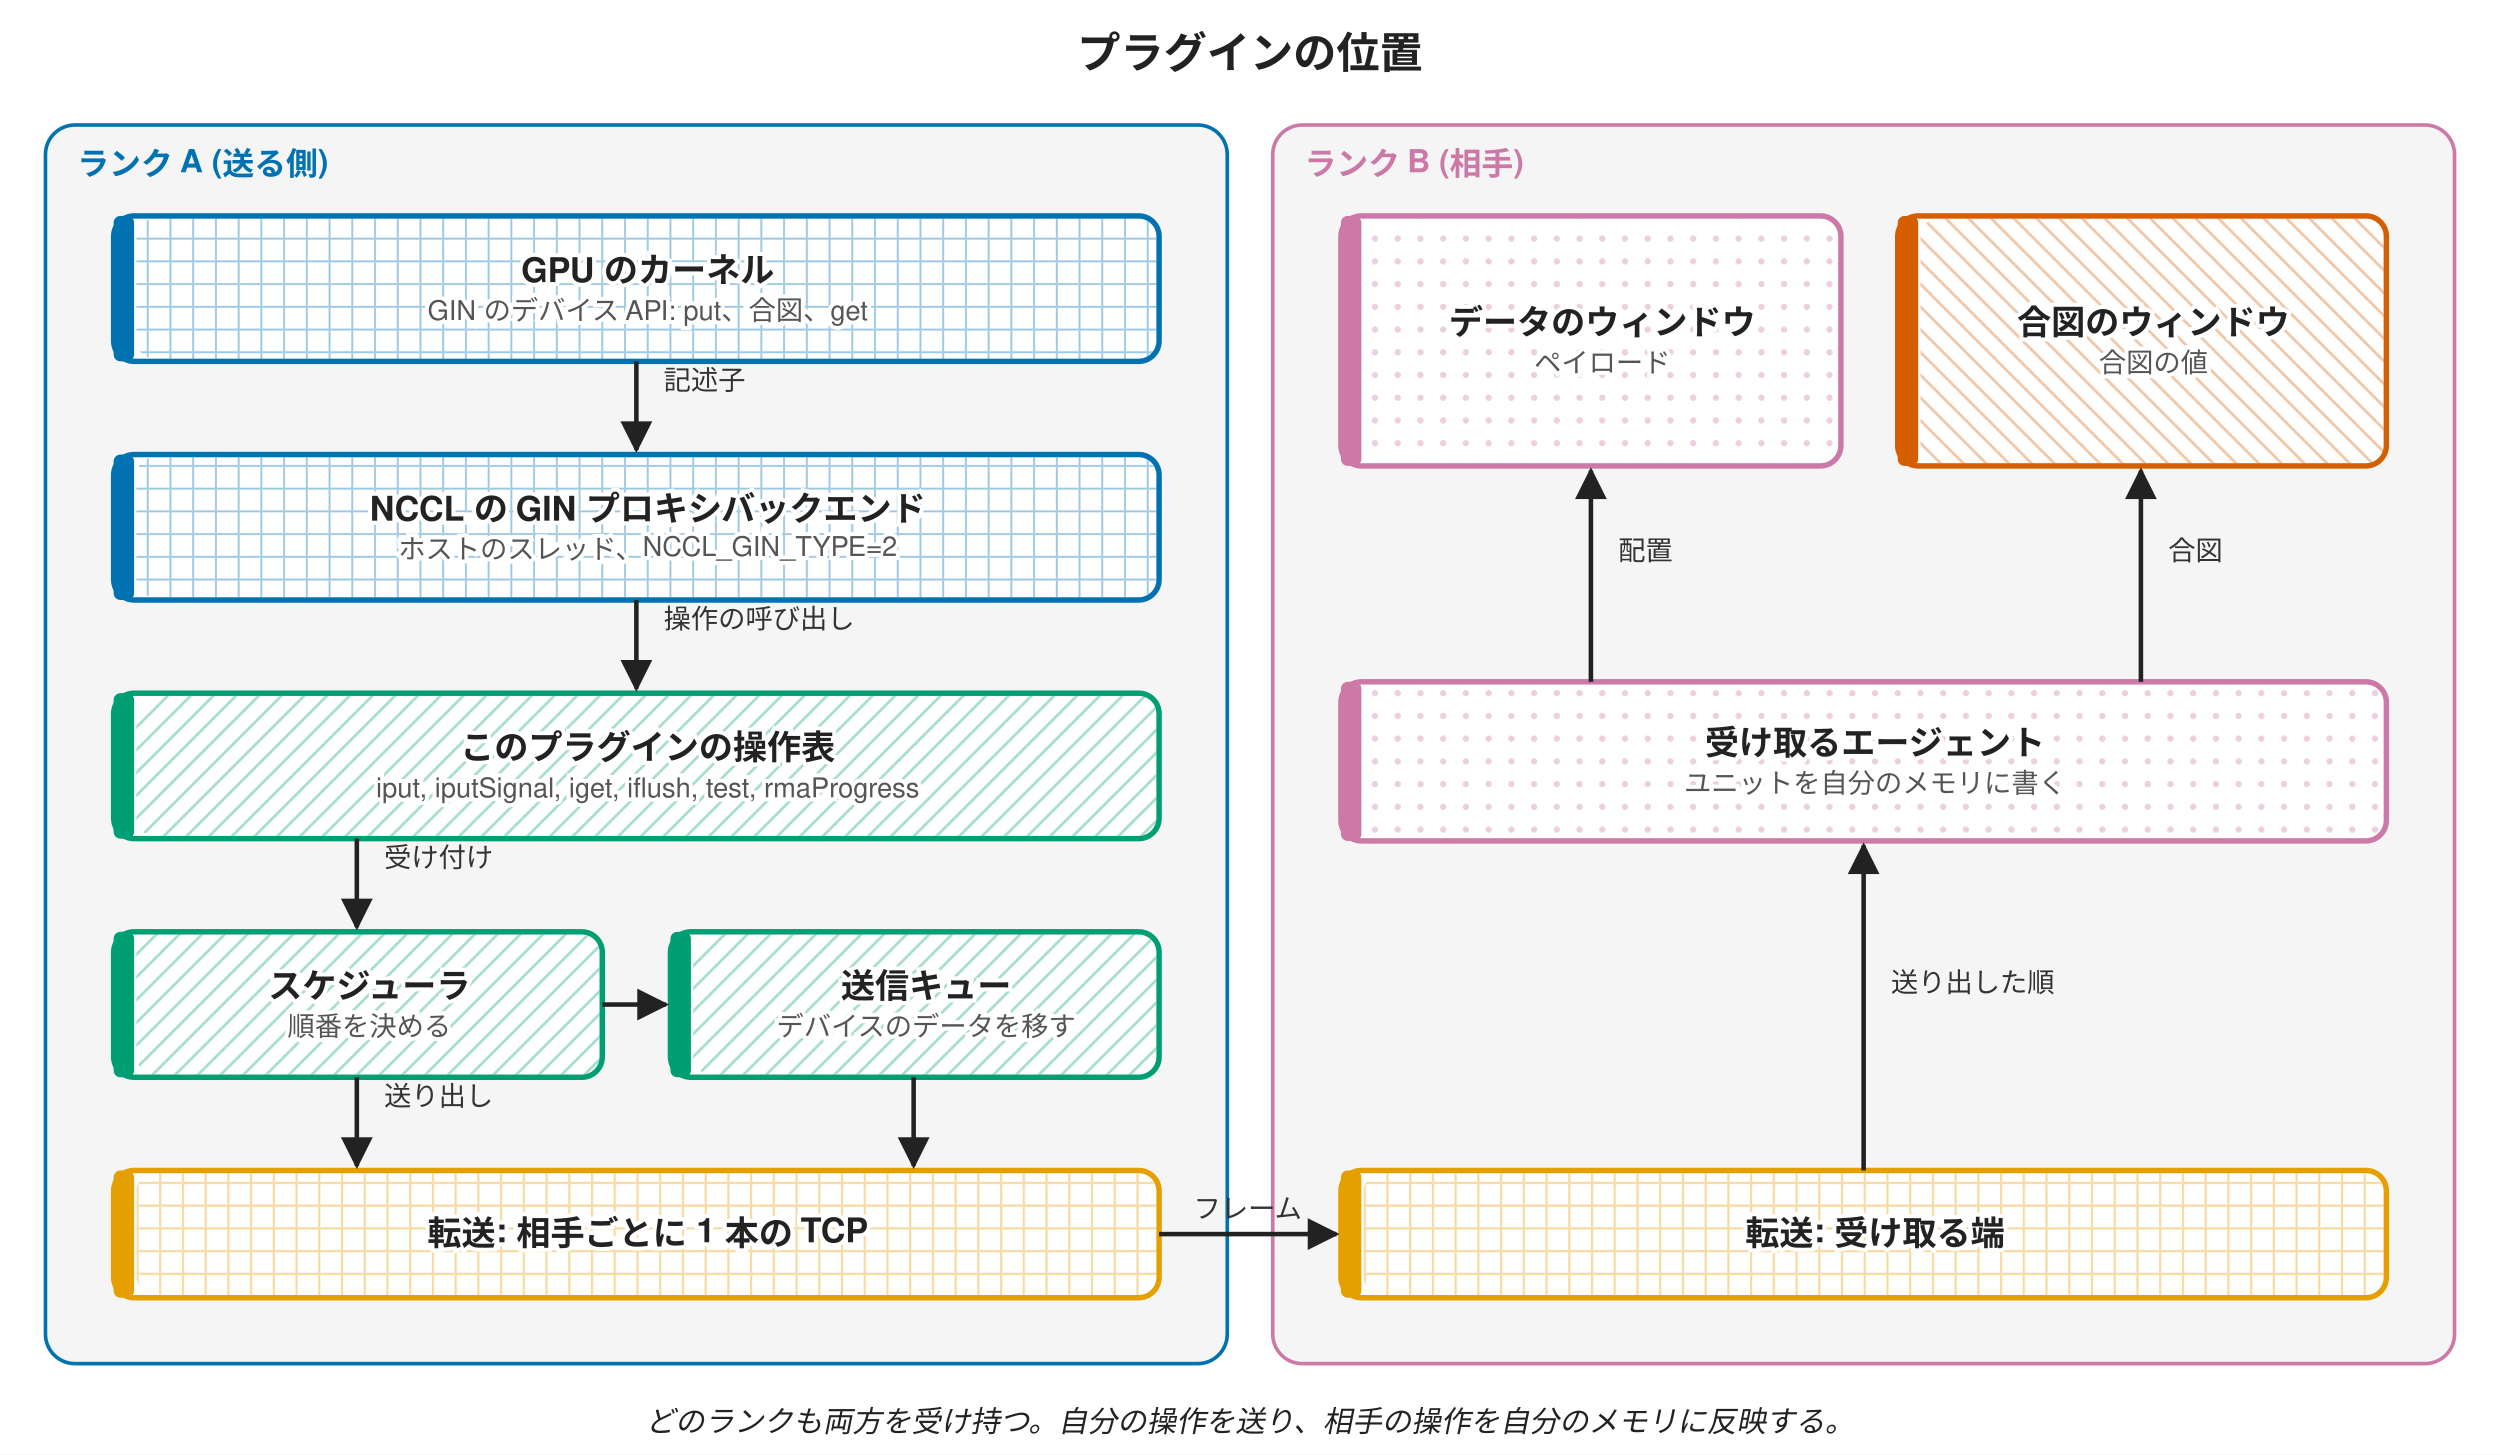
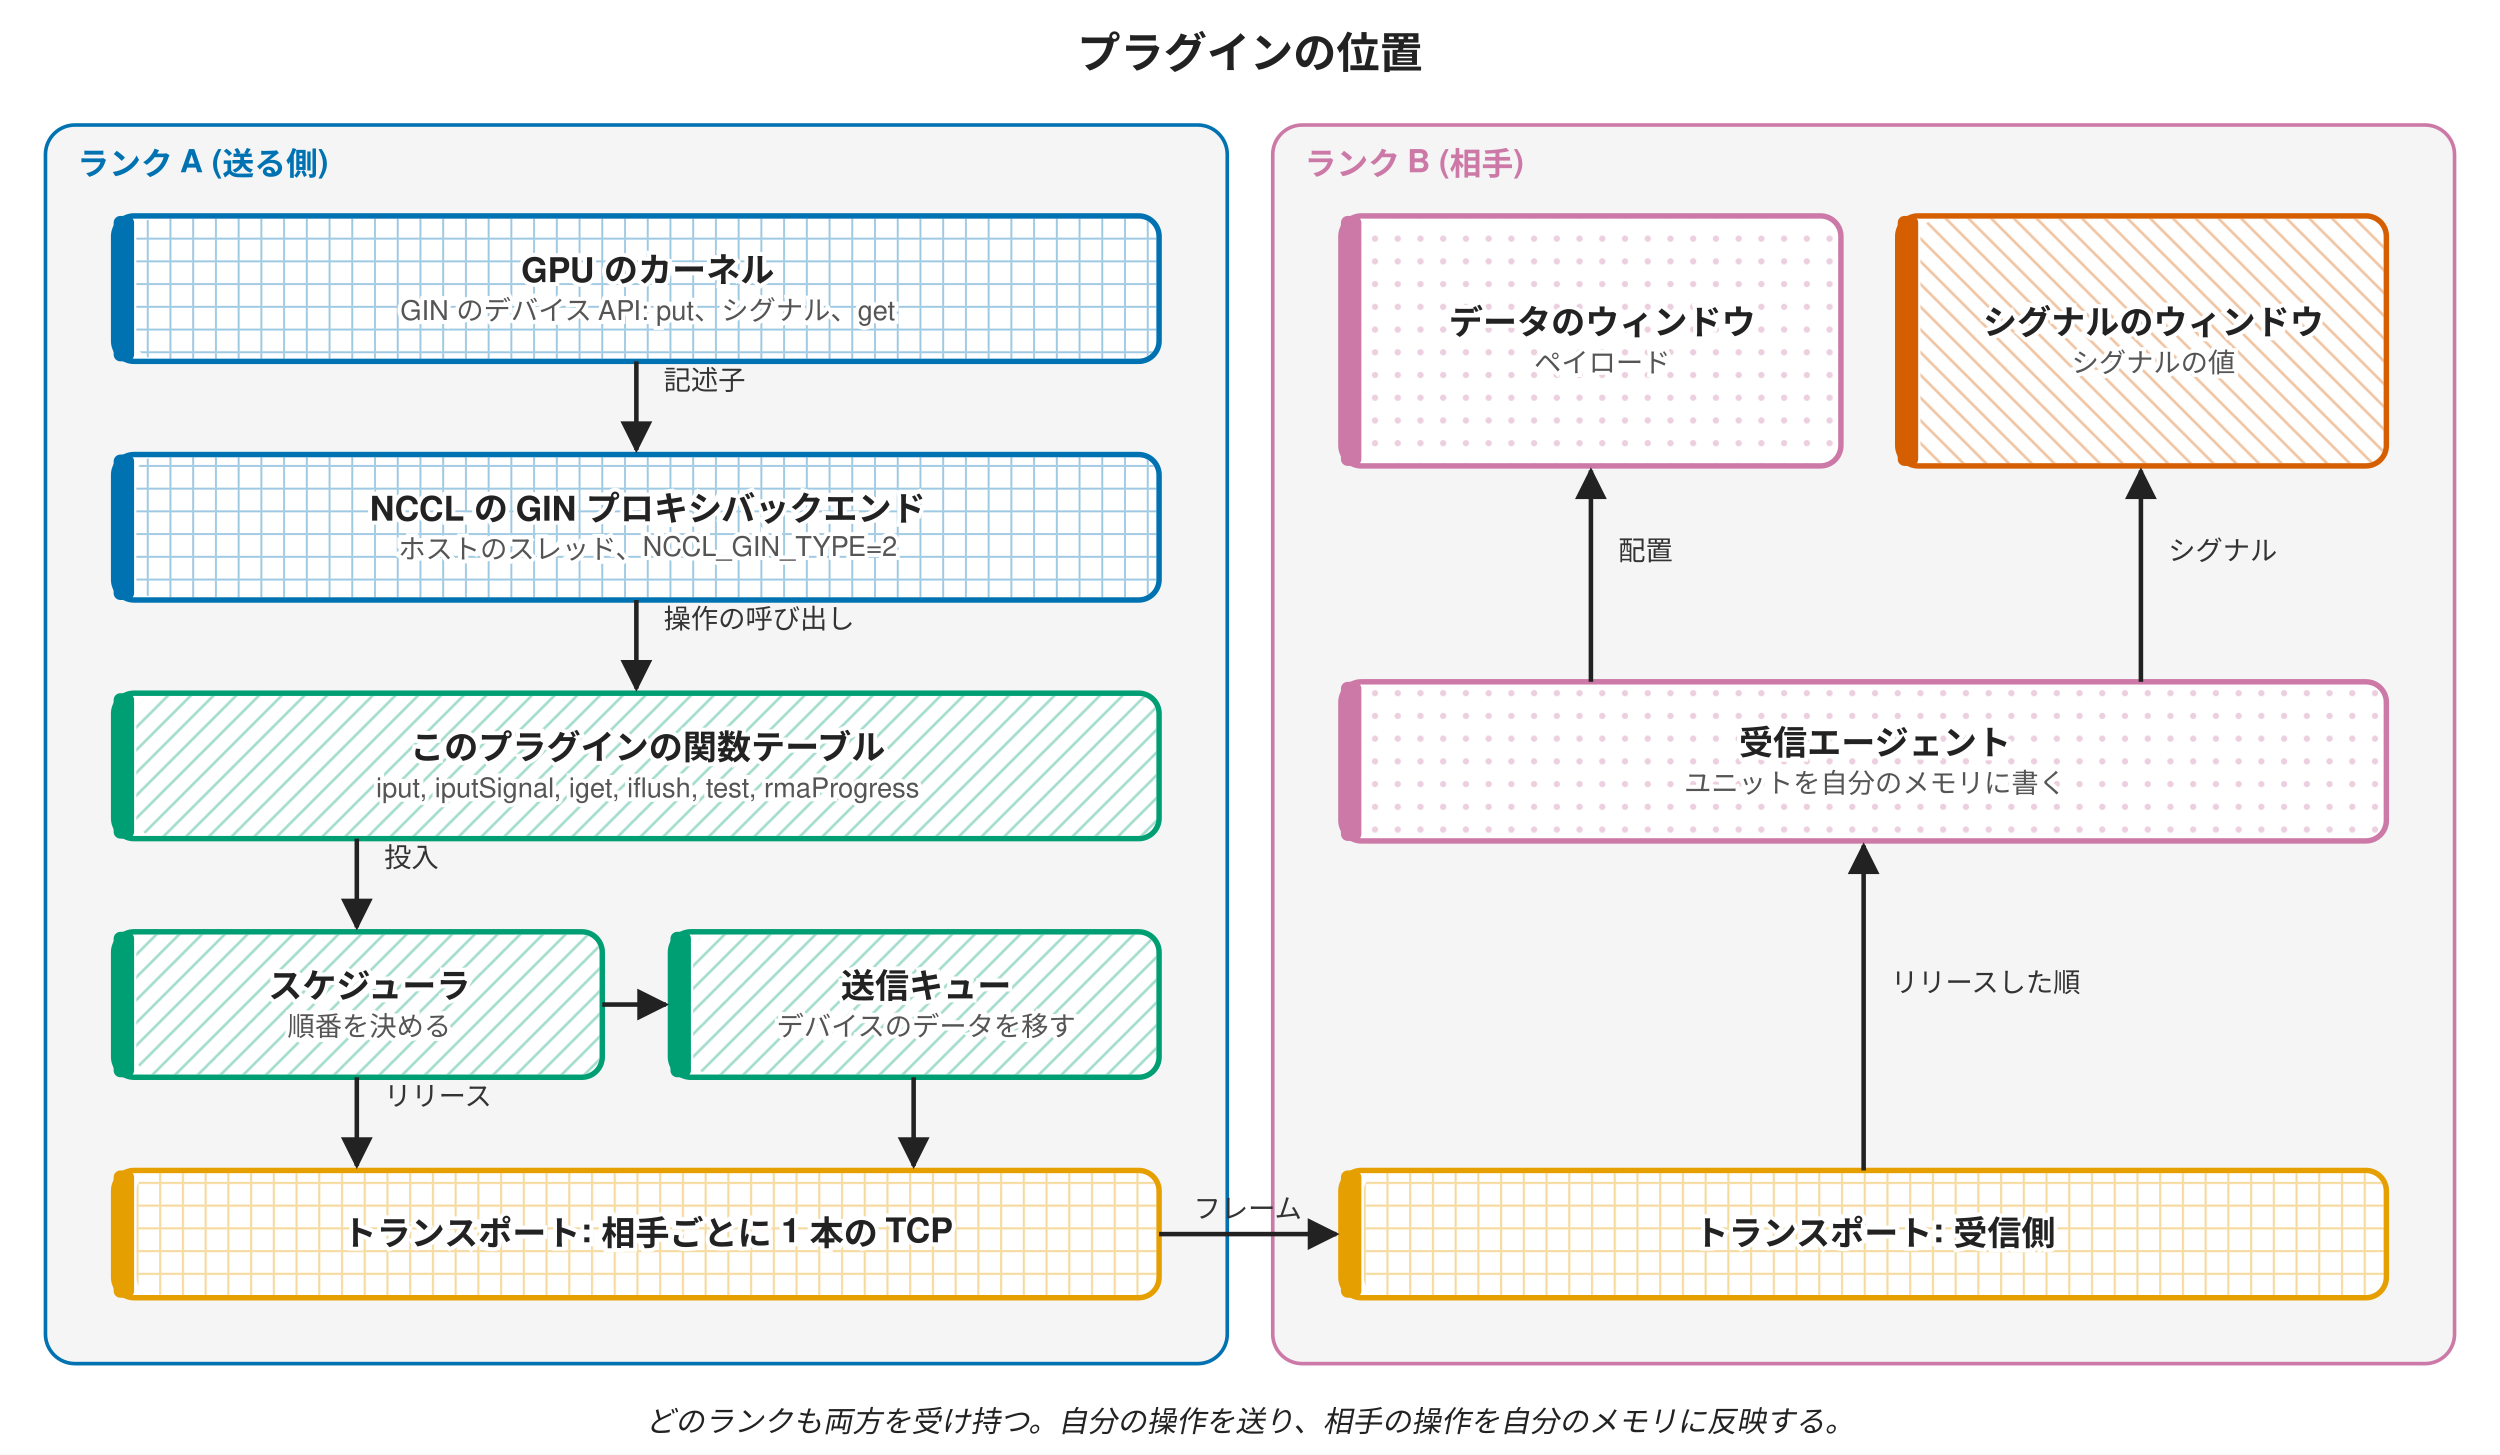
<svg xmlns="http://www.w3.org/2000/svg" width="1100" height="640" viewBox="0 0 1100 640">
  <defs>
    <pattern id="p-nccl" width="10" height="10" patternUnits="userSpaceOnUse">
      <g stroke="#0072B2" opacity="0.35">
        <path d="M0,5 h10 M5,0 v10" stroke-width="0.9" />
      </g>
    </pattern>
    <pattern id="p-sim" width="10" height="10" patternUnits="userSpaceOnUse">
      <g stroke="#009E73" opacity="0.35">
        <path d="M-2,2 l4,-4 M0,10 l10,-10 M8,12 l4,-4" stroke-width="1.2" />
      </g>
    </pattern>
    <pattern id="p-wire" width="10" height="10" patternUnits="userSpaceOnUse">
      <g stroke="#E69F00" opacity="0.35">
        <path d="M0,0.5 h10 M0.5,0 v10" stroke-width="1.0" />
      </g>
    </pattern>
    <marker id="m33" viewBox="0 0 10 10" refX="9" refY="5" markerWidth="7" markerHeight="7" orient="auto-start-reverse">
      <path d="M0,0 L10,5 L0,10 z" fill="#222222" />
    </marker>
    <marker id="m35" viewBox="0 0 10 10" refX="9" refY="5" markerWidth="7" markerHeight="7" orient="auto-start-reverse">
      <path d="M0,0 L10,5 L0,10 z" fill="#222222" />
    </marker>
    <marker id="m37" viewBox="0 0 10 10" refX="9" refY="5" markerWidth="7" markerHeight="7" orient="auto-start-reverse">
      <path d="M0,0 L10,5 L0,10 z" fill="#222222" />
    </marker>
    <marker id="m39" viewBox="0 0 10 10" refX="9" refY="5" markerWidth="7" markerHeight="7" orient="auto-start-reverse">
      <path d="M0,0 L10,5 L0,10 z" fill="#222222" />
    </marker>
    <marker id="m40" viewBox="0 0 10 10" refX="9" refY="5" markerWidth="7" markerHeight="7" orient="auto-start-reverse">
      <path d="M0,0 L10,5 L0,10 z" fill="#222222" />
    </marker>
    <marker id="m42" viewBox="0 0 10 10" refX="9" refY="5" markerWidth="7" markerHeight="7" orient="auto-start-reverse">
      <path d="M0,0 L10,5 L0,10 z" fill="#222222" />
    </marker>
    <pattern id="p-target" width="10" height="10" patternUnits="userSpaceOnUse">
      <g stroke="#CC79A7" opacity="0.35">
        <circle cx="5" cy="5" r="1.4" stroke="none" fill="#CC79A7" />
      </g>
    </pattern>
    <pattern id="p-sig" width="10" height="10" patternUnits="userSpaceOnUse">
      <g stroke="#D55E00" opacity="0.35">
        <path d="M-2,8 l4,4 M0,0 l10,10 M8,-2 l4,4" stroke-width="1.2" />
      </g>
    </pattern>
    <marker id="m64" viewBox="0 0 10 10" refX="9" refY="5" markerWidth="7" markerHeight="7" orient="auto-start-reverse">
      <path d="M0,0 L10,5 L0,10 z" fill="#222222" />
    </marker>
    <marker id="m66" viewBox="0 0 10 10" refX="9" refY="5" markerWidth="7" markerHeight="7" orient="auto-start-reverse">
      <path d="M0,0 L10,5 L0,10 z" fill="#222222" />
    </marker>
    <marker id="m68" viewBox="0 0 10 10" refX="9" refY="5" markerWidth="7" markerHeight="7" orient="auto-start-reverse">
      <path d="M0,0 L10,5 L0,10 z" fill="#222222" />
    </marker>
    <marker id="m70" viewBox="0 0 10 10" refX="9" refY="5" markerWidth="7" markerHeight="7" orient="auto-start-reverse">
      <path d="M0,0 L10,5 L0,10 z" fill="#222222" />
    </marker>
  </defs>
  <rect x="0" y="0" width="1100" height="640" fill="#FFFFFF" />
  <text x="550.0" y="30.0" font-family="Helvetica, Arial, 'Hiragino Sans', 'Hiragino Kaku Gothic ProN', 'Noto Sans CJK JP', 'Noto Sans JP', sans-serif" font-size="19" font-weight="bold" text-anchor="middle" fill="#222222">プラグインの位置</text>
  <rect x="20" y="55" width="520" height="545" rx="13" fill="#F5F5F5" stroke="#0072B2" stroke-width="1.6" />
  <text x="34.0" y="77.0" font-family="Helvetica, Arial, 'Hiragino Sans', 'Hiragino Kaku Gothic ProN', 'Noto Sans CJK JP', 'Noto Sans JP', sans-serif" font-size="14" font-weight="bold" text-anchor="start" fill="#0072B2">ランク A (送る側)</text>
  <rect x="50" y="95" width="460" height="64" rx="9" fill="#FFFFFF" stroke="#0072B2" stroke-width="2.4" />
  <rect x="60" y="96.2" width="448.8" height="61.6" rx="8" fill="url(#p-nccl)" />
  <rect x="50" y="95" width="9" height="64" rx="3" fill="#0072B2" />
  <text x="285.0" y="124.1" font-family="Helvetica, Arial, 'Hiragino Sans', 'Hiragino Kaku Gothic ProN', 'Noto Sans CJK JP', 'Noto Sans JP', sans-serif" font-size="15" font-weight="bold" text-anchor="middle" fill="#222222" stroke="#FFFFFF" stroke-width="3.5" paint-order="stroke">GPU のカーネル</text>
-   <text x="285.0" y="140.8" font-family="Helvetica, Arial, 'Hiragino Sans', 'Hiragino Kaku Gothic ProN', 'Noto Sans CJK JP', 'Noto Sans JP', sans-serif" font-size="12" font-weight="normal" text-anchor="middle" fill="#555555" stroke="#FFFFFF" stroke-width="3.5" paint-order="stroke">GIN のデバイス API: put、合図、get</text>
+   <text x="285.0" y="140.8" font-family="Helvetica, Arial, 'Hiragino Sans', 'Hiragino Kaku Gothic ProN', 'Noto Sans CJK JP', 'Noto Sans JP', sans-serif" font-size="12" font-weight="normal" text-anchor="middle" fill="#555555" stroke="#FFFFFF" stroke-width="3.5" paint-order="stroke">GIN のデバイス API: put、シグナル、get</text>
  <rect x="50" y="200" width="460" height="64" rx="9" fill="#FFFFFF" stroke="#0072B2" stroke-width="2.4" />
  <rect x="60" y="201.2" width="448.8" height="61.6" rx="8" fill="url(#p-nccl)" />
  <rect x="50" y="200" width="9" height="64" rx="3" fill="#0072B2" />
  <text x="285.0" y="229.1" font-family="Helvetica, Arial, 'Hiragino Sans', 'Hiragino Kaku Gothic ProN', 'Noto Sans CJK JP', 'Noto Sans JP', sans-serif" font-size="15" font-weight="bold" text-anchor="middle" fill="#222222" stroke="#FFFFFF" stroke-width="3.5" paint-order="stroke">NCCL の GIN プロキシバックエンド</text>
  <text x="285.0" y="245.8" font-family="Helvetica, Arial, 'Hiragino Sans', 'Hiragino Kaku Gothic ProN', 'Noto Sans CJK JP', 'Noto Sans JP', sans-serif" font-size="12" font-weight="normal" text-anchor="middle" fill="#555555" stroke="#FFFFFF" stroke-width="3.5" paint-order="stroke">ホストのスレッド、NCCL_GIN_TYPE=2</text>
  <rect x="50" y="305" width="460" height="64" rx="9" fill="#FFFFFF" stroke="#009E73" stroke-width="2.4" />
  <rect x="60" y="306.2" width="448.8" height="61.6" rx="8" fill="url(#p-sim)" />
  <rect x="50" y="305" width="9" height="64" rx="3" fill="#009E73" />
-   <text x="285.0" y="334.1" font-family="Helvetica, Arial, 'Hiragino Sans', 'Hiragino Kaku Gothic ProN', 'Noto Sans CJK JP', 'Noto Sans JP', sans-serif" font-size="15" font-weight="bold" text-anchor="middle" fill="#222222" stroke="#FFFFFF" stroke-width="3.5" paint-order="stroke">このプラグインの操作表</text>
+   <text x="285.0" y="334.1" font-family="Helvetica, Arial, 'Hiragino Sans', 'Hiragino Kaku Gothic ProN', 'Noto Sans CJK JP', 'Noto Sans JP', sans-serif" font-size="15" font-weight="bold" text-anchor="middle" fill="#222222" stroke="#FFFFFF" stroke-width="3.5" paint-order="stroke">このプラグインの関数テーブル</text>
  <text x="285.0" y="350.8" font-family="Helvetica, Arial, 'Hiragino Sans', 'Hiragino Kaku Gothic ProN', 'Noto Sans CJK JP', 'Noto Sans JP', sans-serif" font-size="12" font-weight="normal" text-anchor="middle" fill="#555555" stroke="#FFFFFF" stroke-width="3.5" paint-order="stroke">iput, iputSignal, iget, iflush, test, rmaProgress</text>
  <rect x="50" y="410" width="215" height="64" rx="9" fill="#FFFFFF" stroke="#009E73" stroke-width="2.4" />
  <rect x="60" y="411.2" width="203.8" height="61.6" rx="8" fill="url(#p-sim)" />
  <rect x="50" y="410" width="9" height="64" rx="3" fill="#009E73" />
  <text x="162.5" y="439.1" font-family="Helvetica, Arial, 'Hiragino Sans', 'Hiragino Kaku Gothic ProN', 'Noto Sans CJK JP', 'Noto Sans JP', sans-serif" font-size="15" font-weight="bold" text-anchor="middle" fill="#222222" stroke="#FFFFFF" stroke-width="3.5" paint-order="stroke">スケジューラ</text>
  <text x="162.5" y="455.8" font-family="Helvetica, Arial, 'Hiragino Sans', 'Hiragino Kaku Gothic ProN', 'Noto Sans CJK JP', 'Noto Sans JP', sans-serif" font-size="12" font-weight="normal" text-anchor="middle" fill="#555555" stroke="#FFFFFF" stroke-width="3.5" paint-order="stroke">順番を決める</text>
  <rect x="295" y="410" width="215" height="64" rx="9" fill="#FFFFFF" stroke="#009E73" stroke-width="2.4" />
  <rect x="305" y="411.2" width="203.8" height="61.6" rx="8" fill="url(#p-sim)" />
  <rect x="295" y="410" width="9" height="64" rx="3" fill="#009E73" />
  <text x="407.5" y="439.1" font-family="Helvetica, Arial, 'Hiragino Sans', 'Hiragino Kaku Gothic ProN', 'Noto Sans CJK JP', 'Noto Sans JP', sans-serif" font-size="15" font-weight="bold" text-anchor="middle" fill="#222222" stroke="#FFFFFF" stroke-width="3.5" paint-order="stroke">送信キュー</text>
  <text x="407.5" y="455.8" font-family="Helvetica, Arial, 'Hiragino Sans', 'Hiragino Kaku Gothic ProN', 'Noto Sans CJK JP', 'Noto Sans JP', sans-serif" font-size="12" font-weight="normal" text-anchor="middle" fill="#555555" stroke="#FFFFFF" stroke-width="3.5" paint-order="stroke">デバイスのデータを移す</text>
  <rect x="50" y="515" width="460" height="56" rx="9" fill="#FFFFFF" stroke="#E69F00" stroke-width="2.4" />
  <rect x="60" y="516.2" width="448.8" height="53.6" rx="8" fill="url(#p-wire)" />
  <rect x="50" y="515" width="9" height="56" rx="3" fill="#E69F00" />
-   <text x="285.0" y="547.9" font-family="Helvetica, Arial, 'Hiragino Sans', 'Hiragino Kaku Gothic ProN', 'Noto Sans CJK JP', 'Noto Sans JP', sans-serif" font-size="15" font-weight="bold" text-anchor="middle" fill="#222222" stroke="#FFFFFF" stroke-width="3.5" paint-order="stroke">転送: 相手ごとに 1 本の TCP</text>
+   <text x="285.0" y="547.9" font-family="Helvetica, Arial, 'Hiragino Sans', 'Hiragino Kaku Gothic ProN', 'Noto Sans CJK JP', 'Noto Sans JP', sans-serif" font-size="15" font-weight="bold" text-anchor="middle" fill="#222222" stroke="#FFFFFF" stroke-width="3.5" paint-order="stroke">トランスポート: 相手ごとに 1 本の TCP</text>
  <line x1="280" y1="159" x2="280" y2="198" stroke="#222222" stroke-width="2.0" marker-end="url(#m33)" />
  <text x="292.0" y="171.5" font-family="Helvetica, Arial, 'Hiragino Sans', 'Hiragino Kaku Gothic ProN', 'Noto Sans CJK JP', 'Noto Sans JP', sans-serif" font-size="12" font-weight="normal" text-anchor="start" fill="#333333">記述子</text>
  <line x1="280" y1="264" x2="280" y2="303" stroke="#222222" stroke-width="2.0" marker-end="url(#m35)" />
  <text x="292.0" y="276.5" font-family="Helvetica, Arial, 'Hiragino Sans', 'Hiragino Kaku Gothic ProN', 'Noto Sans CJK JP', 'Noto Sans JP', sans-serif" font-size="12" font-weight="normal" text-anchor="start" fill="#333333">操作の呼び出し</text>
  <line x1="157" y1="369" x2="157" y2="408" stroke="#222222" stroke-width="2.0" marker-end="url(#m37)" />
-   <text x="169.0" y="381.5" font-family="Helvetica, Arial, 'Hiragino Sans', 'Hiragino Kaku Gothic ProN', 'Noto Sans CJK JP', 'Noto Sans JP', sans-serif" font-size="12" font-weight="normal" text-anchor="start" fill="#333333">受け付け</text>
+   <text x="169.0" y="381.5" font-family="Helvetica, Arial, 'Hiragino Sans', 'Hiragino Kaku Gothic ProN', 'Noto Sans CJK JP', 'Noto Sans JP', sans-serif" font-size="12" font-weight="normal" text-anchor="start" fill="#333333">投入</text>
  <line x1="265" y1="442" x2="293" y2="442" stroke="#222222" stroke-width="2.0" marker-end="url(#m39)" />
  <line x1="157" y1="474" x2="157" y2="513" stroke="#222222" stroke-width="2.0" marker-end="url(#m40)" />
-   <text x="169.0" y="486.5" font-family="Helvetica, Arial, 'Hiragino Sans', 'Hiragino Kaku Gothic ProN', 'Noto Sans CJK JP', 'Noto Sans JP', sans-serif" font-size="12" font-weight="normal" text-anchor="start" fill="#333333">送り出し</text>
+   <text x="169.0" y="486.5" font-family="Helvetica, Arial, 'Hiragino Sans', 'Hiragino Kaku Gothic ProN', 'Noto Sans CJK JP', 'Noto Sans JP', sans-serif" font-size="12" font-weight="normal" text-anchor="start" fill="#333333">リリース</text>
  <line x1="402" y1="474" x2="402" y2="513" stroke="#222222" stroke-width="2.0" marker-end="url(#m42)" />
  <rect x="560" y="55" width="520" height="545" rx="13" fill="#F5F5F5" stroke="#CC79A7" stroke-width="1.6" />
  <text x="574.0" y="77.0" font-family="Helvetica, Arial, 'Hiragino Sans', 'Hiragino Kaku Gothic ProN', 'Noto Sans CJK JP', 'Noto Sans JP', sans-serif" font-size="14" font-weight="bold" text-anchor="start" fill="#CC79A7">ランク B (相手)</text>
  <rect x="590" y="95" width="220" height="110" rx="9" fill="#FFFFFF" stroke="#CC79A7" stroke-width="2.4" />
  <rect x="600" y="96.2" width="208.8" height="107.6" rx="8" fill="url(#p-target)" />
  <rect x="590" y="95" width="9" height="110" rx="3" fill="#CC79A7" />
  <text x="705.0" y="147.1" font-family="Helvetica, Arial, 'Hiragino Sans', 'Hiragino Kaku Gothic ProN', 'Noto Sans CJK JP', 'Noto Sans JP', sans-serif" font-size="15" font-weight="bold" text-anchor="middle" fill="#222222" stroke="#FFFFFF" stroke-width="3.5" paint-order="stroke">データのウィンドウ</text>
  <text x="705.0" y="163.8" font-family="Helvetica, Arial, 'Hiragino Sans', 'Hiragino Kaku Gothic ProN', 'Noto Sans CJK JP', 'Noto Sans JP', sans-serif" font-size="12" font-weight="normal" text-anchor="middle" fill="#555555" stroke="#FFFFFF" stroke-width="3.5" paint-order="stroke">ペイロード</text>
  <rect x="835" y="95" width="215" height="110" rx="9" fill="#FFFFFF" stroke="#D55E00" stroke-width="2.4" />
  <rect x="845" y="96.2" width="203.8" height="107.6" rx="8" fill="url(#p-sig)" />
  <rect x="835" y="95" width="9" height="110" rx="3" fill="#D55E00" />
-   <text x="947.5" y="147.1" font-family="Helvetica, Arial, 'Hiragino Sans', 'Hiragino Kaku Gothic ProN', 'Noto Sans CJK JP', 'Noto Sans JP', sans-serif" font-size="15" font-weight="bold" text-anchor="middle" fill="#222222" stroke="#FFFFFF" stroke-width="3.5" paint-order="stroke">合図のウィンドウ</text>
-   <text x="947.5" y="163.8" font-family="Helvetica, Arial, 'Hiragino Sans', 'Hiragino Kaku Gothic ProN', 'Noto Sans CJK JP', 'Noto Sans JP', sans-serif" font-size="12" font-weight="normal" text-anchor="middle" fill="#555555" stroke="#FFFFFF" stroke-width="3.5" paint-order="stroke">合図の値</text>
+   <text x="947.5" y="147.1" font-family="Helvetica, Arial, 'Hiragino Sans', 'Hiragino Kaku Gothic ProN', 'Noto Sans CJK JP', 'Noto Sans JP', sans-serif" font-size="15" font-weight="bold" text-anchor="middle" fill="#222222" stroke="#FFFFFF" stroke-width="3.5" paint-order="stroke">シグナルのウィンドウ</text>
+   <text x="947.5" y="163.8" font-family="Helvetica, Arial, 'Hiragino Sans', 'Hiragino Kaku Gothic ProN', 'Noto Sans CJK JP', 'Noto Sans JP', sans-serif" font-size="12" font-weight="normal" text-anchor="middle" fill="#555555" stroke="#FFFFFF" stroke-width="3.5" paint-order="stroke">シグナルの値</text>
  <rect x="590" y="300" width="460" height="70" rx="9" fill="#FFFFFF" stroke="#CC79A7" stroke-width="2.4" />
  <rect x="600" y="301.2" width="448.8" height="67.6" rx="8" fill="url(#p-target)" />
  <rect x="590" y="300" width="9" height="70" rx="3" fill="#CC79A7" />
-   <text x="825.0" y="332.1" font-family="Helvetica, Arial, 'Hiragino Sans', 'Hiragino Kaku Gothic ProN', 'Noto Sans CJK JP', 'Noto Sans JP', sans-serif" font-size="15" font-weight="bold" text-anchor="middle" fill="#222222" stroke="#FFFFFF" stroke-width="3.5" paint-order="stroke">受け取るエージェント</text>
+   <text x="825.0" y="332.1" font-family="Helvetica, Arial, 'Hiragino Sans', 'Hiragino Kaku Gothic ProN', 'Noto Sans CJK JP', 'Noto Sans JP', sans-serif" font-size="15" font-weight="bold" text-anchor="middle" fill="#222222" stroke="#FFFFFF" stroke-width="3.5" paint-order="stroke">受信エージェント</text>
  <text x="825.0" y="348.8" font-family="Helvetica, Arial, 'Hiragino Sans', 'Hiragino Kaku Gothic ProN', 'Noto Sans CJK JP', 'Noto Sans JP', sans-serif" font-size="12" font-weight="normal" text-anchor="middle" fill="#555555" stroke="#FFFFFF" stroke-width="3.5" paint-order="stroke">ユニットを自分のメモリに書く</text>
  <rect x="590" y="515" width="460" height="56" rx="9" fill="#FFFFFF" stroke="#E69F00" stroke-width="2.4" />
  <rect x="600" y="516.2" width="448.8" height="53.6" rx="8" fill="url(#p-wire)" />
  <rect x="590" y="515" width="9" height="56" rx="3" fill="#E69F00" />
-   <text x="825.0" y="547.9" font-family="Helvetica, Arial, 'Hiragino Sans', 'Hiragino Kaku Gothic ProN', 'Noto Sans CJK JP', 'Noto Sans JP', sans-serif" font-size="15" font-weight="bold" text-anchor="middle" fill="#222222" stroke="#FFFFFF" stroke-width="3.5" paint-order="stroke">転送: 受け取る端</text>
+   <text x="825.0" y="547.9" font-family="Helvetica, Arial, 'Hiragino Sans', 'Hiragino Kaku Gothic ProN', 'Noto Sans CJK JP', 'Noto Sans JP', sans-serif" font-size="15" font-weight="bold" text-anchor="middle" fill="#222222" stroke="#FFFFFF" stroke-width="3.5" paint-order="stroke">トランスポート: 受信側</text>
  <line x1="510" y1="543" x2="588" y2="543" stroke="#222222" stroke-width="2.0" marker-end="url(#m64)" />
  <text x="549.0" y="536.0" font-family="Helvetica, Arial, 'Hiragino Sans', 'Hiragino Kaku Gothic ProN', 'Noto Sans CJK JP', 'Noto Sans JP', sans-serif" font-size="12" font-weight="normal" text-anchor="middle" fill="#333333">フレーム</text>
  <line x1="820" y1="515" x2="820" y2="372" stroke="#222222" stroke-width="2.0" marker-end="url(#m66)" />
-   <text x="832.0" y="436.5" font-family="Helvetica, Arial, 'Hiragino Sans', 'Hiragino Kaku Gothic ProN', 'Noto Sans CJK JP', 'Noto Sans JP', sans-serif" font-size="12" font-weight="normal" text-anchor="start" fill="#333333">送り出した順</text>
+   <text x="832.0" y="436.5" font-family="Helvetica, Arial, 'Hiragino Sans', 'Hiragino Kaku Gothic ProN', 'Noto Sans CJK JP', 'Noto Sans JP', sans-serif" font-size="12" font-weight="normal" text-anchor="start" fill="#333333">リリースした順</text>
  <line x1="700" y1="300" x2="700" y2="207" stroke="#222222" stroke-width="2.0" marker-end="url(#m68)" />
  <text x="712.0" y="246.5" font-family="Helvetica, Arial, 'Hiragino Sans', 'Hiragino Kaku Gothic ProN', 'Noto Sans CJK JP', 'Noto Sans JP', sans-serif" font-size="12" font-weight="normal" text-anchor="start" fill="#333333">配置</text>
  <line x1="942" y1="300" x2="942" y2="207" stroke="#222222" stroke-width="2.0" marker-end="url(#m70)" />
-   <text x="954.0" y="246.5" font-family="Helvetica, Arial, 'Hiragino Sans', 'Hiragino Kaku Gothic ProN', 'Noto Sans CJK JP', 'Noto Sans JP', sans-serif" font-size="12" font-weight="normal" text-anchor="start" fill="#333333">合図</text>
+   <text x="954.0" y="246.5" font-family="Helvetica, Arial, 'Hiragino Sans', 'Hiragino Kaku Gothic ProN', 'Noto Sans CJK JP', 'Noto Sans JP', sans-serif" font-size="12" font-weight="normal" text-anchor="start" fill="#333333">シグナル</text>
  <text x="550.0" y="630.0" font-family="Helvetica, Arial, 'Hiragino Sans', 'Hiragino Kaku Gothic ProN', 'Noto Sans CJK JP', 'Noto Sans JP', sans-serif" font-size="13" font-weight="normal" text-anchor="middle" fill="#222222" font-style="italic">どのランクも両方を受け持つ。自分の操作を送り、相手の操作を自分のメモリに反映する。</text>
</svg>
